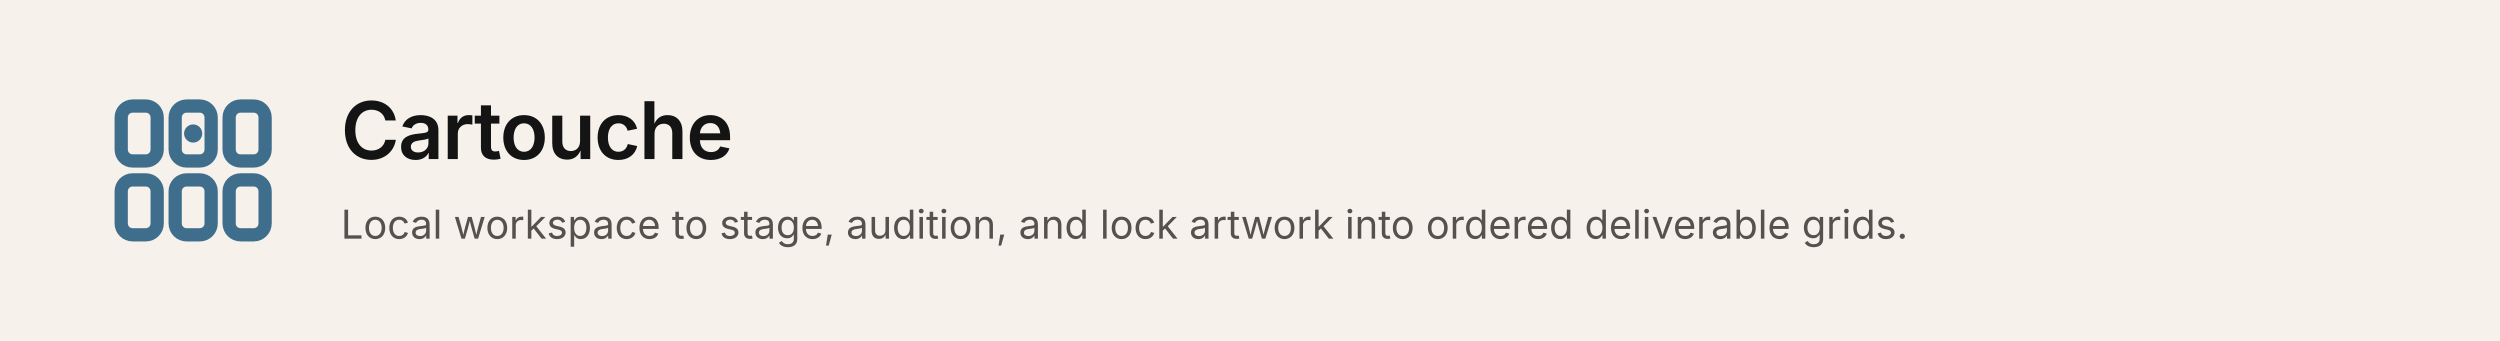
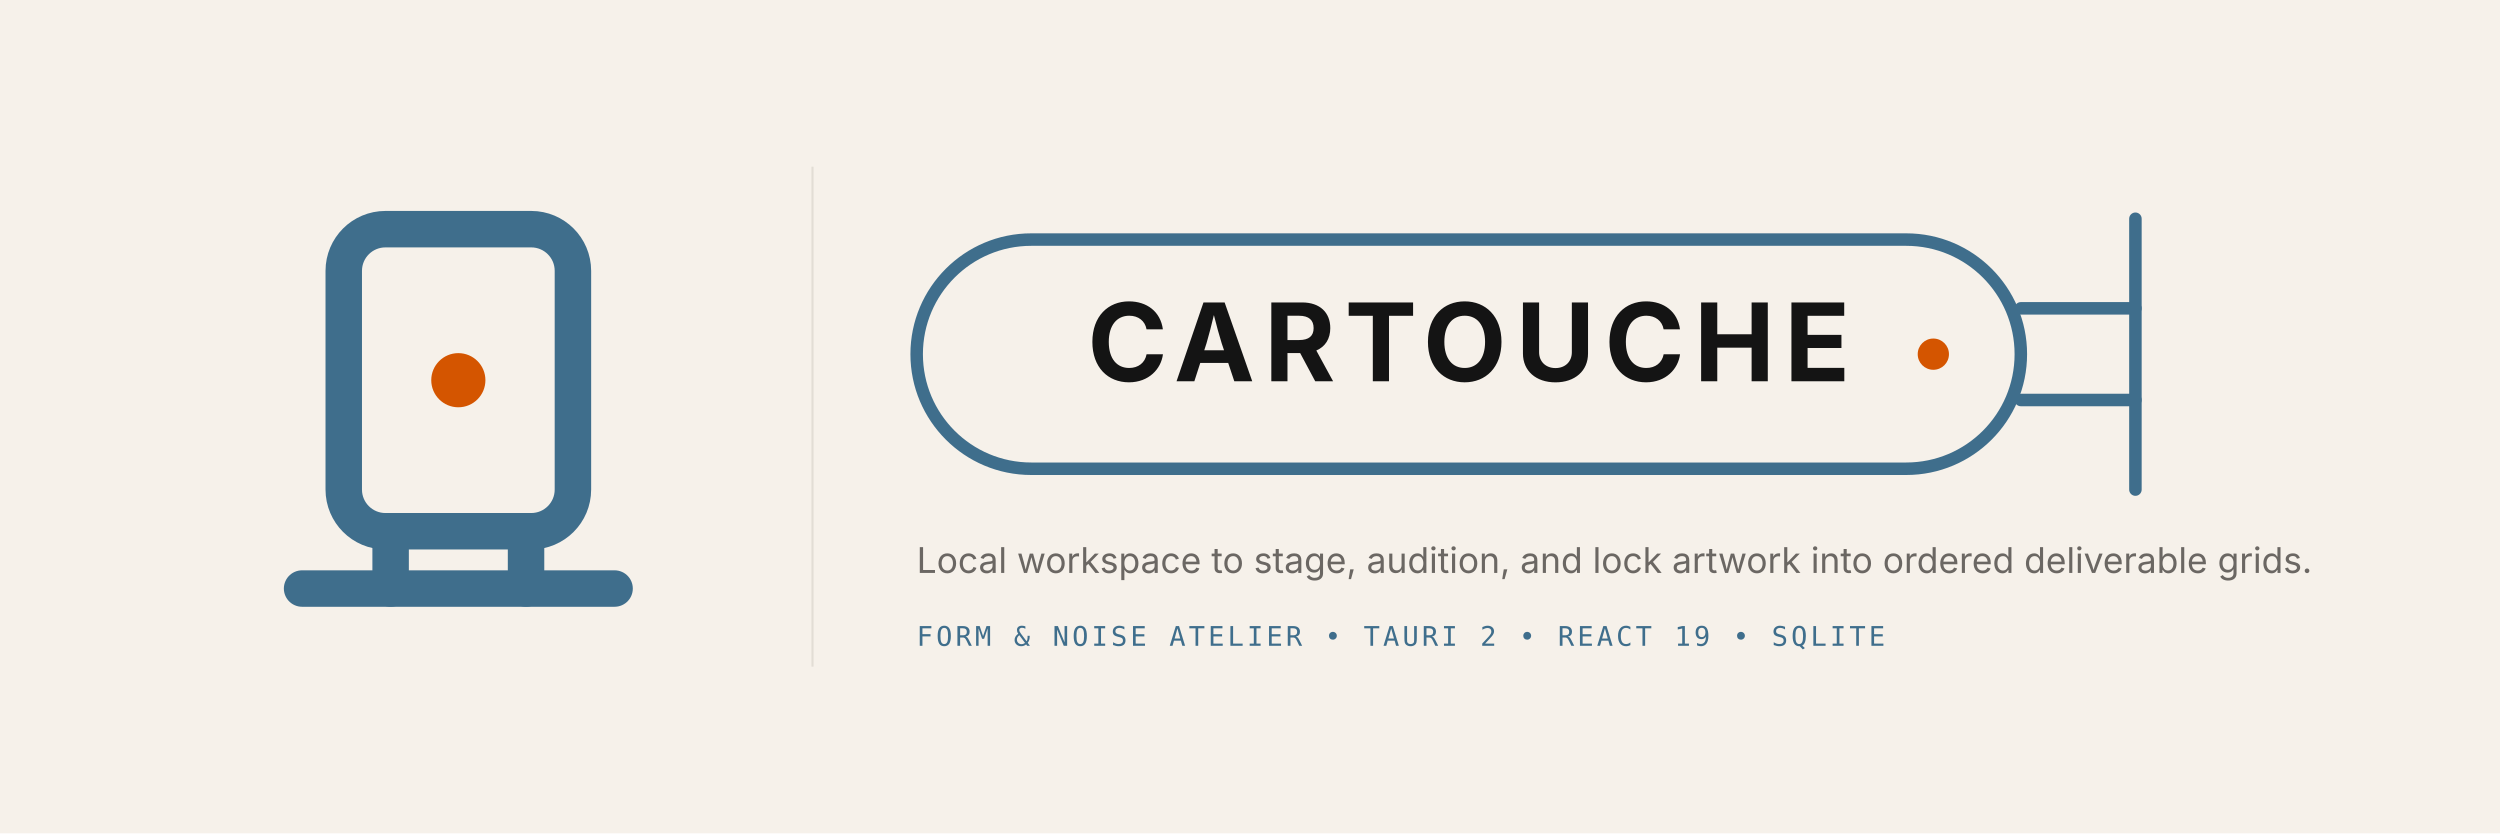
- <svg xmlns="http://www.w3.org/2000/svg" viewBox="0 0 880 120" width="880" height="120">
-   <rect width="880" height="120" fill="#F6F1EA" />
-   <g transform="translate(36, 28) scale(2.666)" fill="none" stroke="#3F6E8C" stroke-width="1.75" stroke-linecap="round" stroke-linejoin="round">
-     <rect x="2.5" y="3.5" width="4.75" height="7.25" rx="1.5" />
-     <rect x="9.625" y="3.5" width="4.75" height="7.25" rx="1.5" />
-     <rect x="16.75" y="3.5" width="4.75" height="7.25" rx="1.5" />
-     <rect x="2.5" y="13.25" width="4.75" height="7.25" rx="1.5" />
-     <rect x="9.625" y="13.25" width="4.75" height="7.25" rx="1.5" />
-     <rect x="16.75" y="13.25" width="4.75" height="7.25" rx="1.5" />
-     <circle cx="12" cy="7.125" r="1.2" fill="#3F6E8C" stroke="none" />
+ <svg xmlns="http://www.w3.org/2000/svg" viewBox="0 0 1200 400" width="1200" height="400" fill="none">
+   <rect width="1200" height="400" fill="#F6F1EA" />
+   <g transform="translate(100, 80) scale(10)">
+     <rect x="6.5" y="3" width="11" height="14.5" rx="2" stroke="#3F6E8C" stroke-width="1.75" stroke-linecap="round" stroke-linejoin="round" />
+     <line x1="4.5" y1="20.25" x2="19.5" y2="20.25" stroke="#3F6E8C" stroke-width="1.75" stroke-linecap="round" />
+     <line x1="8.75" y1="17.5" x2="8.75" y2="20.25" stroke="#3F6E8C" stroke-width="1.75" stroke-linecap="round" />
+     <line x1="15.25" y1="17.5" x2="15.25" y2="20.25" stroke="#3F6E8C" stroke-width="1.75" stroke-linecap="round" />
+     <circle cx="12" cy="10.25" r="1.3" fill="#D45500" stroke="none" />
  </g>
-   <text x="120" y="56" font-family="'Space Grotesk', -apple-system, BlinkMacSystemFont, sans-serif" font-size="28" font-weight="600" fill="#141414" letter-spacing="-0.5px">Cartouche</text>
-   <text x="120" y="84" font-family="'Inter', -apple-system, BlinkMacSystemFont, sans-serif" font-size="14" font-weight="400" fill="#55524E" letter-spacing="0">Local workspace to stage, audition, and lock artwork into ordered deliverable grids.</text>
+   <line x1="390" y1="80" x2="390" y2="320" stroke="#E2DDD5" stroke-width="1" />
+   <g transform="translate(440, 115)">
+     <rect x="0" y="0" width="530" height="110" rx="55" stroke="#3F6E8C" stroke-width="6" stroke-linecap="round" stroke-linejoin="round" />
+     <line x1="585" y1="-10" x2="585" y2="120" stroke="#3F6E8C" stroke-width="6" stroke-linecap="round" />
+     <line x1="530" y1="33" x2="585" y2="33" stroke="#3F6E8C" stroke-width="6" stroke-linecap="round" />
+     <line x1="530" y1="77" x2="585" y2="77" stroke="#3F6E8C" stroke-width="6" stroke-linecap="round" />
+     <text x="265" y="68" font-family="'Space Grotesk', -apple-system, sans-serif" font-size="52" font-weight="700" letter-spacing="4.5" fill="#141414" text-anchor="middle">CARTOUCHE</text>
+     <circle cx="488" cy="55" r="7.5" fill="#D45500" />
+     <text x="0" y="160" font-family="'Inter', sans-serif" font-size="17" fill="#6B6763">Local workspace to stage, audition, and lock artwork into ordered deliverable grids.</text>
+     <text x="0" y="195" font-family="'IBM Plex Mono', monospace" font-size="13" font-weight="500" letter-spacing="1.5" fill="#3F6E8C">FORM &amp; NOISE ATELIER  •  TAURI 2  •  REACT 19  •  SQLITE</text>
+   </g>
</svg>
